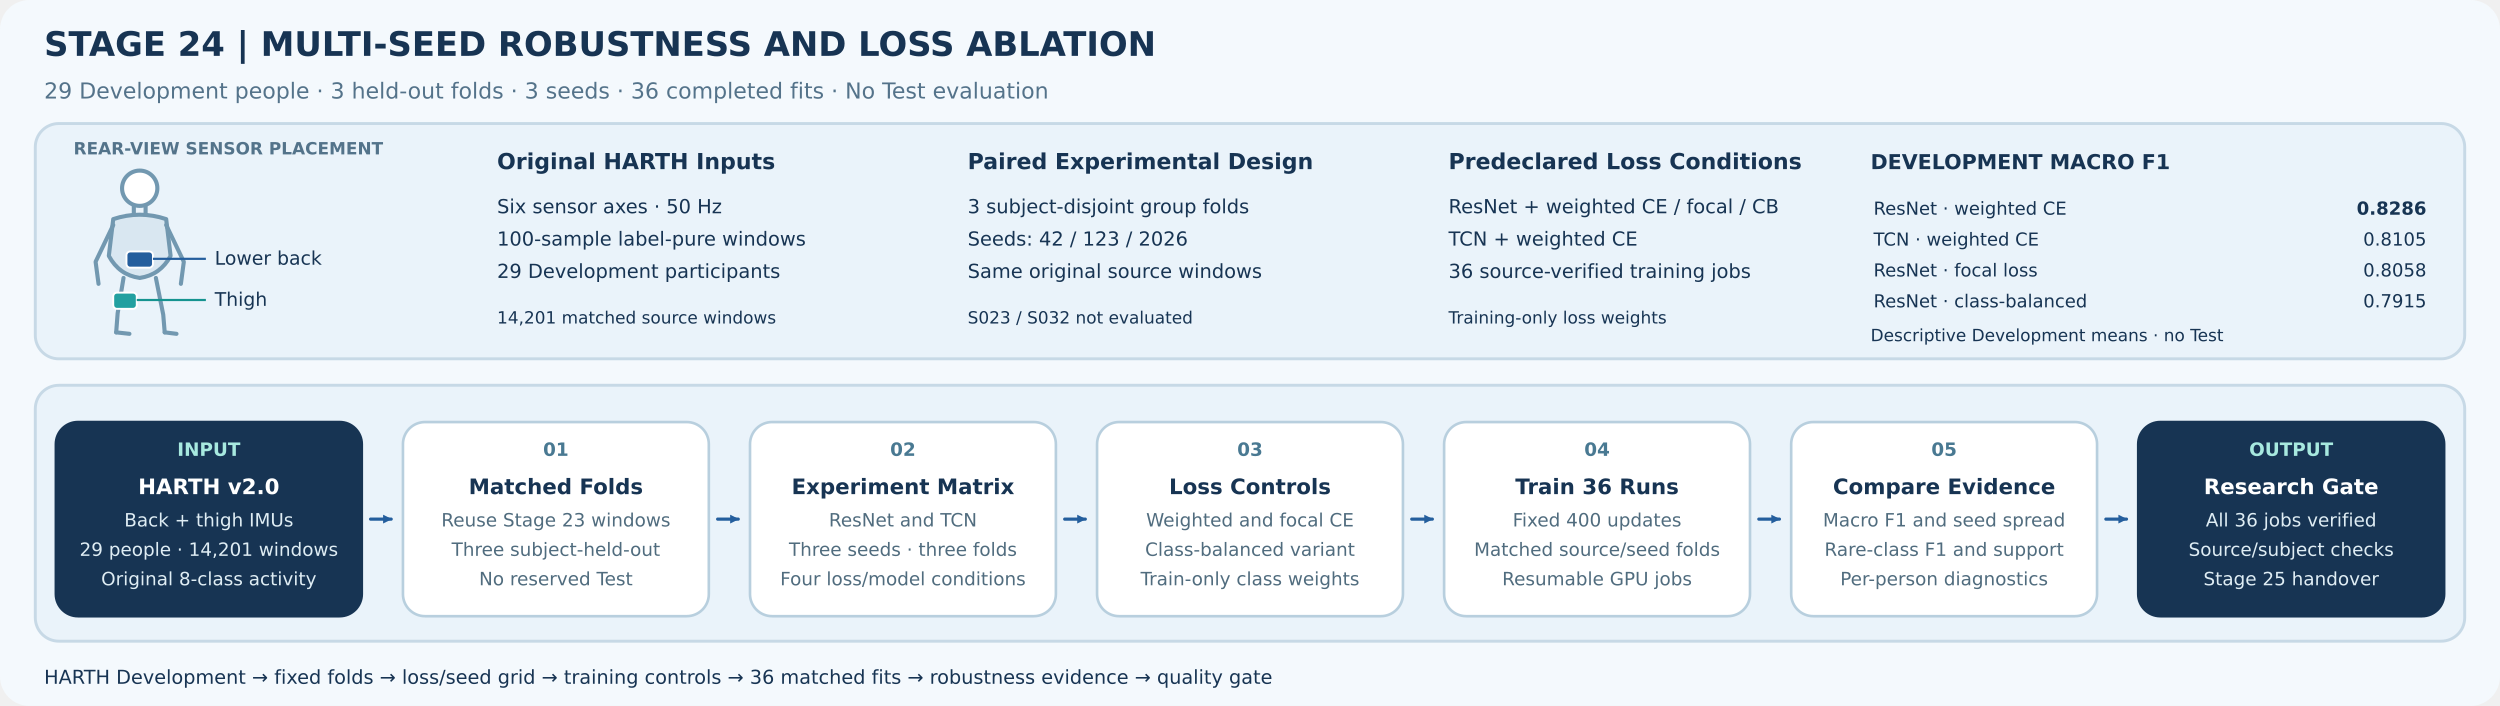
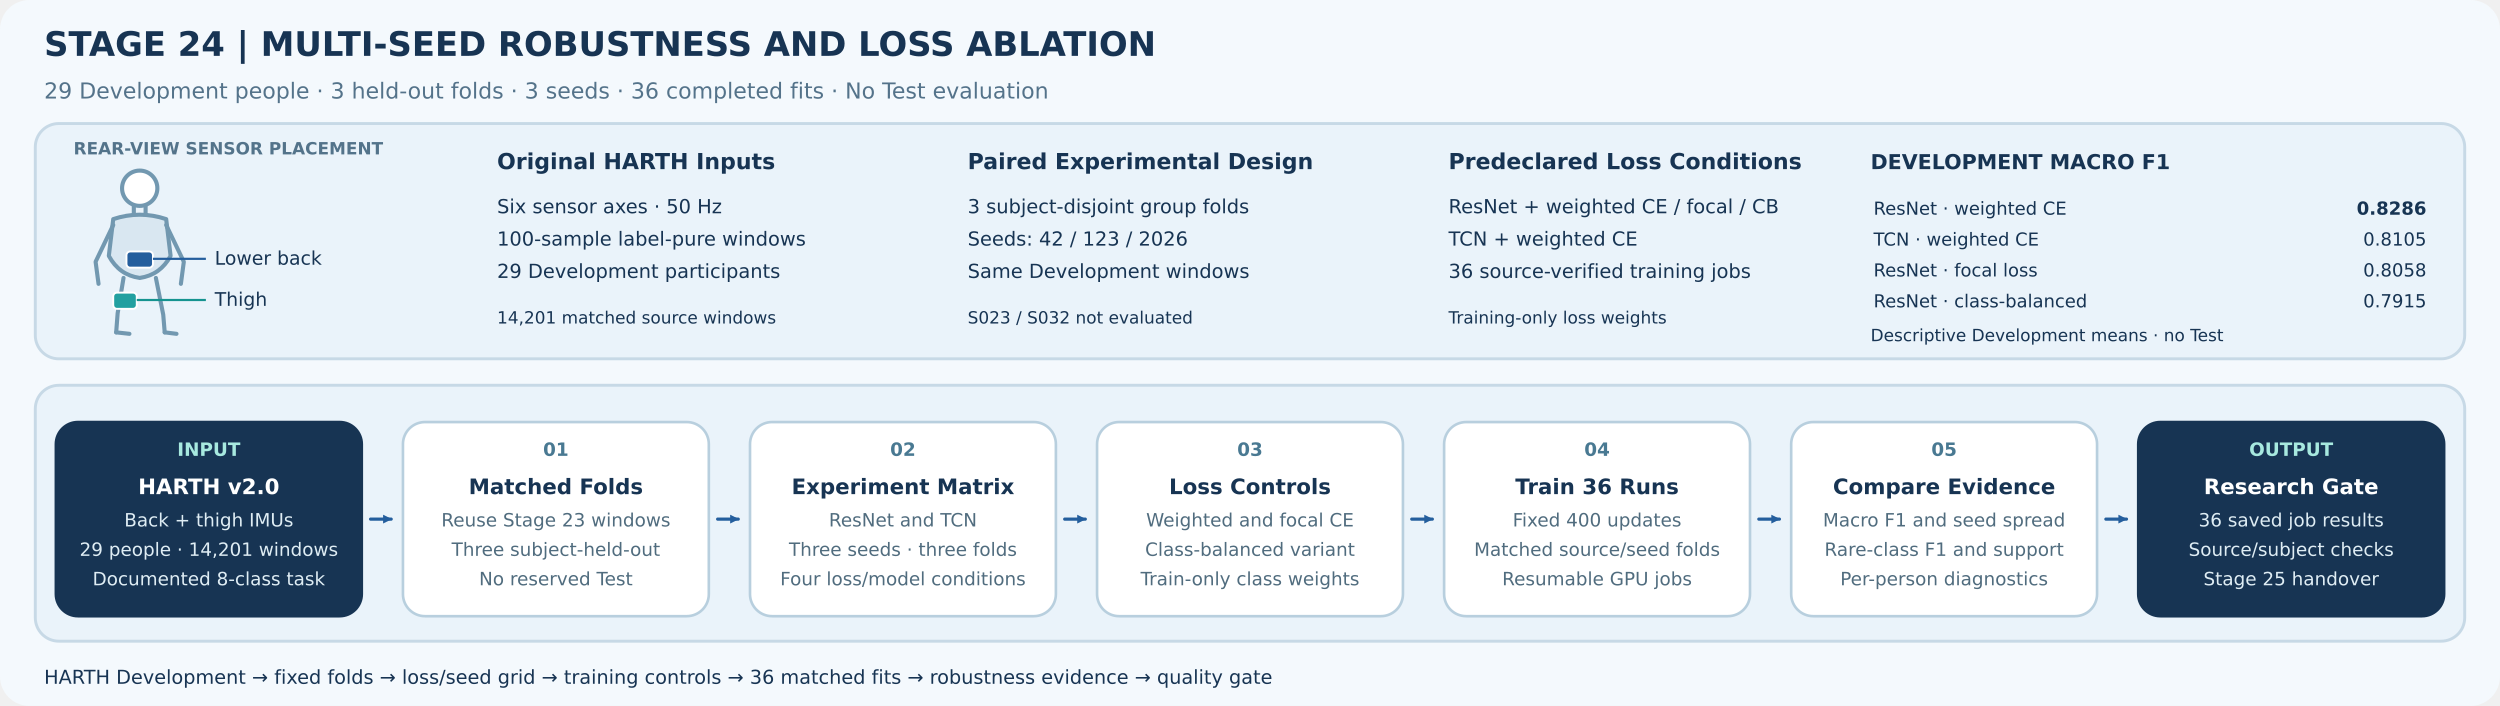
<svg xmlns="http://www.w3.org/2000/svg" width="1700" height="480" viewBox="0 0 1700 480" role="img" aria-labelledby="title desc">
  <defs>
    <marker id="small-arrow" markerUnits="userSpaceOnUse" markerWidth="6" markerHeight="6" refX="5.5" refY="3" orient="auto">
      <path d="M0 0 L6 3 L0 6 Z" fill="#245E9D" />
    </marker>
  </defs>
  <rect width="1700" height="480" rx="20" fill="#F4F9FD" />
  <g font-family="DejaVu Sans, Arial, sans-serif">
    <text x="30" y="38" font-size="23" font-weight="700" fill="#173453">STAGE 24 | MULTI-SEED ROBUSTNESS AND LOSS ABLATION</text>
    <text x="30" y="67" font-size="15" fill="#54738A">29 Development people · 3 held-out folds · 3 seeds · 36 completed fits · No Test evaluation</text>
    <rect x="24" y="84" width="1652" height="160" rx="16" fill="#EAF3FA" stroke="#C7D9E6" stroke-width="2" />
    <rect x="24" y="262" width="1652" height="174" rx="16" fill="#EAF3FA" stroke="#C7D9E6" stroke-width="2" />
    <g aria-label="Rear-view two-sensor placement, completely within context panel">
      <text x="50" y="105" font-size="11.5" font-weight="700" fill="#53738A">REAR-VIEW SENSOR PLACEMENT</text>
      <g stroke="#7298B0" stroke-width="2.8" stroke-linecap="round" stroke-linejoin="round">
        <circle cx="95" cy="128" r="12" fill="#FFFFFF" />
        <path d="M91 140 L91 147 M99 140 L99 147" fill="none" />
        <path d="M77 149 Q95 143 113 149 L116 174 Q109 187 95 189 Q81 187 74 174 Z" fill="#D9E7F1" />
        <path d="M77 153 L65 178 L67 193 M113 153 L125 178 L123 193" fill="none" />
        <path d="M84 189 L80 213 L79 226 M106 189 L111 214 L112 226" fill="none" />
        <path d="M79 226 L88 227 M112 226 L120 227" fill="none" />
      </g>
      <rect x="86" y="171" width="18" height="11" rx="2.5" fill="#245E9D" stroke="#FFFFFF" stroke-width="1.3" />
      <rect x="77" y="199" width="16" height="11" rx="2.5" fill="#22A0A0" stroke="#FFFFFF" stroke-width="1.3" />
      <path d="M104 176 H140" stroke="#245E9D" stroke-width="1.5" />
      <text x="146" y="180" font-size="12.8" fill="#173453">Lower back</text>
      <path d="M93 204 H140" stroke="#15938F" stroke-width="1.5" />
      <text x="146" y="208" font-size="12.8" fill="#173453">Thigh</text>
    </g>
    <g>
      <text x="338" y="115" font-size="15" font-weight="700" fill="#173453">Original HARTH Inputs</text>
      <text x="338" y="145" font-size="13.2" fill="#173453">Six sensor axes · 50 Hz</text>
      <text x="338" y="167" font-size="13.2" fill="#173453">100-sample label-pure windows</text>
      <text x="338" y="189" font-size="13.2" fill="#173453">29 Development participants</text>
      <text x="338" y="220" font-size="11.5" fill="#173453">14,201 matched source windows</text>
    </g>
    <g>
      <text x="658" y="115" font-size="15" font-weight="700" fill="#173453">Paired Experimental Design</text>
      <text x="658" y="145" font-size="13.2" fill="#173453">3 subject-disjoint group folds</text>
      <text x="658" y="167" font-size="13.2" fill="#173453">Seeds: 42 / 123 / 2026</text>
-       <text x="658" y="189" font-size="13.2" fill="#173453">Same original source windows</text>
+       <text x="658" y="189" font-size="13.2" fill="#173453">Same Development windows</text>
      <text x="658" y="220" font-size="11.5" fill="#173453">S023 / S032 not evaluated</text>
    </g>
    <g>
      <text x="985" y="115" font-size="15" font-weight="700" fill="#173453">Predeclared Loss Conditions</text>
      <text x="985" y="145" font-size="13.2" fill="#173453">ResNet + weighted CE / focal / CB</text>
      <text x="985" y="167" font-size="13.2" fill="#173453">TCN + weighted CE</text>
      <text x="985" y="189" font-size="13.2" fill="#173453">36 source-verified training jobs</text>
      <text x="985" y="220" font-size="11.5" fill="#173453">Training-only loss weights</text>
    </g>
    <g>
      <text x="1272" y="115" font-size="14" font-weight="700" fill="#173453">DEVELOPMENT MACRO F1</text>
      <text x="1274" y="146" font-size="12.2" fill="#173453">ResNet · weighted CE</text>
      <text x="1650" y="146" text-anchor="end" font-size="12.3" font-weight="700" fill="#173453">0.8286</text>
      <text x="1274" y="167" font-size="12.2" fill="#173453">TCN · weighted CE</text>
      <text x="1650" y="167" text-anchor="end" font-size="12.3" font-weight="400" fill="#173453">0.8105</text>
      <text x="1274" y="188" font-size="12.2" fill="#173453">ResNet · focal loss</text>
      <text x="1650" y="188" text-anchor="end" font-size="12.3" font-weight="400" fill="#173453">0.8058</text>
      <text x="1274" y="209" font-size="12.2" fill="#173453">ResNet · class-balanced</text>
      <text x="1650" y="209" text-anchor="end" font-size="12.3" font-weight="400" fill="#173453">0.7915</text>
      <text x="1272" y="232" font-size="11.5" fill="#173453">Descriptive Development means · no Test</text>
    </g>
    <g aria-label="Six equal left-to-right connectors">
      <path d="M252 353 H266" fill="none" stroke="#245E9D" stroke-width="2.2" stroke-linecap="round" marker-end="url(#small-arrow)" />
      <path d="M488 353 H502" fill="none" stroke="#245E9D" stroke-width="2.2" stroke-linecap="round" marker-end="url(#small-arrow)" />
      <path d="M724 353 H738" fill="none" stroke="#245E9D" stroke-width="2.2" stroke-linecap="round" marker-end="url(#small-arrow)" />
      <path d="M960 353 H974" fill="none" stroke="#245E9D" stroke-width="2.2" stroke-linecap="round" marker-end="url(#small-arrow)" />
      <path d="M1196 353 H1210" fill="none" stroke="#245E9D" stroke-width="2.2" stroke-linecap="round" marker-end="url(#small-arrow)" />
      <path d="M1432 353 H1446" fill="none" stroke="#245E9D" stroke-width="2.2" stroke-linecap="round" marker-end="url(#small-arrow)" />
    </g>
    <g aria-label="Seven stages of the controlled Stage 24 study">
      <g class="process-block">
        <rect x="38" y="287" width="208" height="132" rx="15" fill="#173453" stroke="#173453" stroke-width="1.8" />
        <text x="142" y="310" text-anchor="middle" font-size="12.5" font-weight="700" fill="#A7E9DF">INPUT</text>
        <text x="142" y="336" text-anchor="middle" font-size="14.5" font-weight="700" fill="#FFFFFF">HARTH v2.0</text>
        <text x="142" y="358" text-anchor="middle" font-size="12.5" fill="#DFEDF4">Back + thigh IMUs</text>
        <text x="142" y="378" text-anchor="middle" font-size="12.5" fill="#DFEDF4">29 people · 14,201 windows</text>
-         <text x="142" y="398" text-anchor="middle" font-size="12.5" fill="#DFEDF4">Original 8-class activity</text>
+         <text x="142" y="398" text-anchor="middle" font-size="12.5" fill="#DFEDF4">Documented 8-class task</text>
      </g>
      <g class="process-block">
        <rect x="274" y="287" width="208" height="132" rx="15" fill="#FFFFFF" stroke="#B8CFDE" stroke-width="1.8" />
        <text x="378" y="310" text-anchor="middle" font-size="12.5" font-weight="700" fill="#497992">01</text>
        <text x="378" y="336" text-anchor="middle" font-size="14.5" font-weight="700" fill="#173453">Matched Folds</text>
        <text x="378" y="358" text-anchor="middle" font-size="12.5" fill="#506C7E">Reuse Stage 23 windows</text>
        <text x="378" y="378" text-anchor="middle" font-size="12.5" fill="#506C7E">Three subject-held-out</text>
        <text x="378" y="398" text-anchor="middle" font-size="12.5" fill="#506C7E">No reserved Test</text>
      </g>
      <g class="process-block">
        <rect x="510" y="287" width="208" height="132" rx="15" fill="#FFFFFF" stroke="#B8CFDE" stroke-width="1.8" />
        <text x="614" y="310" text-anchor="middle" font-size="12.5" font-weight="700" fill="#497992">02</text>
        <text x="614" y="336" text-anchor="middle" font-size="14.5" font-weight="700" fill="#173453">Experiment Matrix</text>
        <text x="614" y="358" text-anchor="middle" font-size="12.5" fill="#506C7E">ResNet and TCN</text>
        <text x="614" y="378" text-anchor="middle" font-size="12.5" fill="#506C7E">Three seeds · three folds</text>
        <text x="614" y="398" text-anchor="middle" font-size="12.5" fill="#506C7E">Four loss/model conditions</text>
      </g>
      <g class="process-block">
        <rect x="746" y="287" width="208" height="132" rx="15" fill="#FFFFFF" stroke="#B8CFDE" stroke-width="1.8" />
        <text x="850" y="310" text-anchor="middle" font-size="12.5" font-weight="700" fill="#497992">03</text>
        <text x="850" y="336" text-anchor="middle" font-size="14.5" font-weight="700" fill="#173453">Loss Controls</text>
        <text x="850" y="358" text-anchor="middle" font-size="12.5" fill="#506C7E">Weighted and focal CE</text>
        <text x="850" y="378" text-anchor="middle" font-size="12.5" fill="#506C7E">Class-balanced variant</text>
        <text x="850" y="398" text-anchor="middle" font-size="12.5" fill="#506C7E">Train-only class weights</text>
      </g>
      <g class="process-block">
        <rect x="982" y="287" width="208" height="132" rx="15" fill="#FFFFFF" stroke="#B8CFDE" stroke-width="1.8" />
        <text x="1086" y="310" text-anchor="middle" font-size="12.5" font-weight="700" fill="#497992">04</text>
        <text x="1086" y="336" text-anchor="middle" font-size="14.5" font-weight="700" fill="#173453">Train 36 Runs</text>
        <text x="1086" y="358" text-anchor="middle" font-size="12.5" fill="#506C7E">Fixed 400 updates</text>
        <text x="1086" y="378" text-anchor="middle" font-size="12.5" fill="#506C7E">Matched source/seed folds</text>
        <text x="1086" y="398" text-anchor="middle" font-size="12.5" fill="#506C7E">Resumable GPU jobs</text>
      </g>
      <g class="process-block">
        <rect x="1218" y="287" width="208" height="132" rx="15" fill="#FFFFFF" stroke="#B8CFDE" stroke-width="1.8" />
        <text x="1322" y="310" text-anchor="middle" font-size="12.5" font-weight="700" fill="#497992">05</text>
        <text x="1322" y="336" text-anchor="middle" font-size="14.5" font-weight="700" fill="#173453">Compare Evidence</text>
        <text x="1322" y="358" text-anchor="middle" font-size="12.5" fill="#506C7E">Macro F1 and seed spread</text>
        <text x="1322" y="378" text-anchor="middle" font-size="12.5" fill="#506C7E">Rare-class F1 and support</text>
        <text x="1322" y="398" text-anchor="middle" font-size="12.5" fill="#506C7E">Per-person diagnostics</text>
      </g>
      <g class="process-block">
        <rect x="1454" y="287" width="208" height="132" rx="15" fill="#173453" stroke="#173453" stroke-width="1.8" />
        <text x="1558" y="310" text-anchor="middle" font-size="12.5" font-weight="700" fill="#A7E9DF">OUTPUT</text>
        <text x="1558" y="336" text-anchor="middle" font-size="14.5" font-weight="700" fill="#FFFFFF">Research Gate</text>
-         <text x="1558" y="358" text-anchor="middle" font-size="12.5" fill="#DFEDF4">All 36 jobs verified</text>
+         <text x="1558" y="358" text-anchor="middle" font-size="12.5" fill="#DFEDF4">36 saved job results</text>
        <text x="1558" y="378" text-anchor="middle" font-size="12.5" fill="#DFEDF4">Source/subject checks</text>
        <text x="1558" y="398" text-anchor="middle" font-size="12.5" fill="#DFEDF4">Stage 25 handover</text>
      </g>
    </g>
    <text x="30" y="465" font-size="13.1" fill="#173453">HARTH Development → fixed folds → loss/seed grid → training controls → 36 matched fits → robustness evidence → quality gate</text>
  </g>
</svg>
